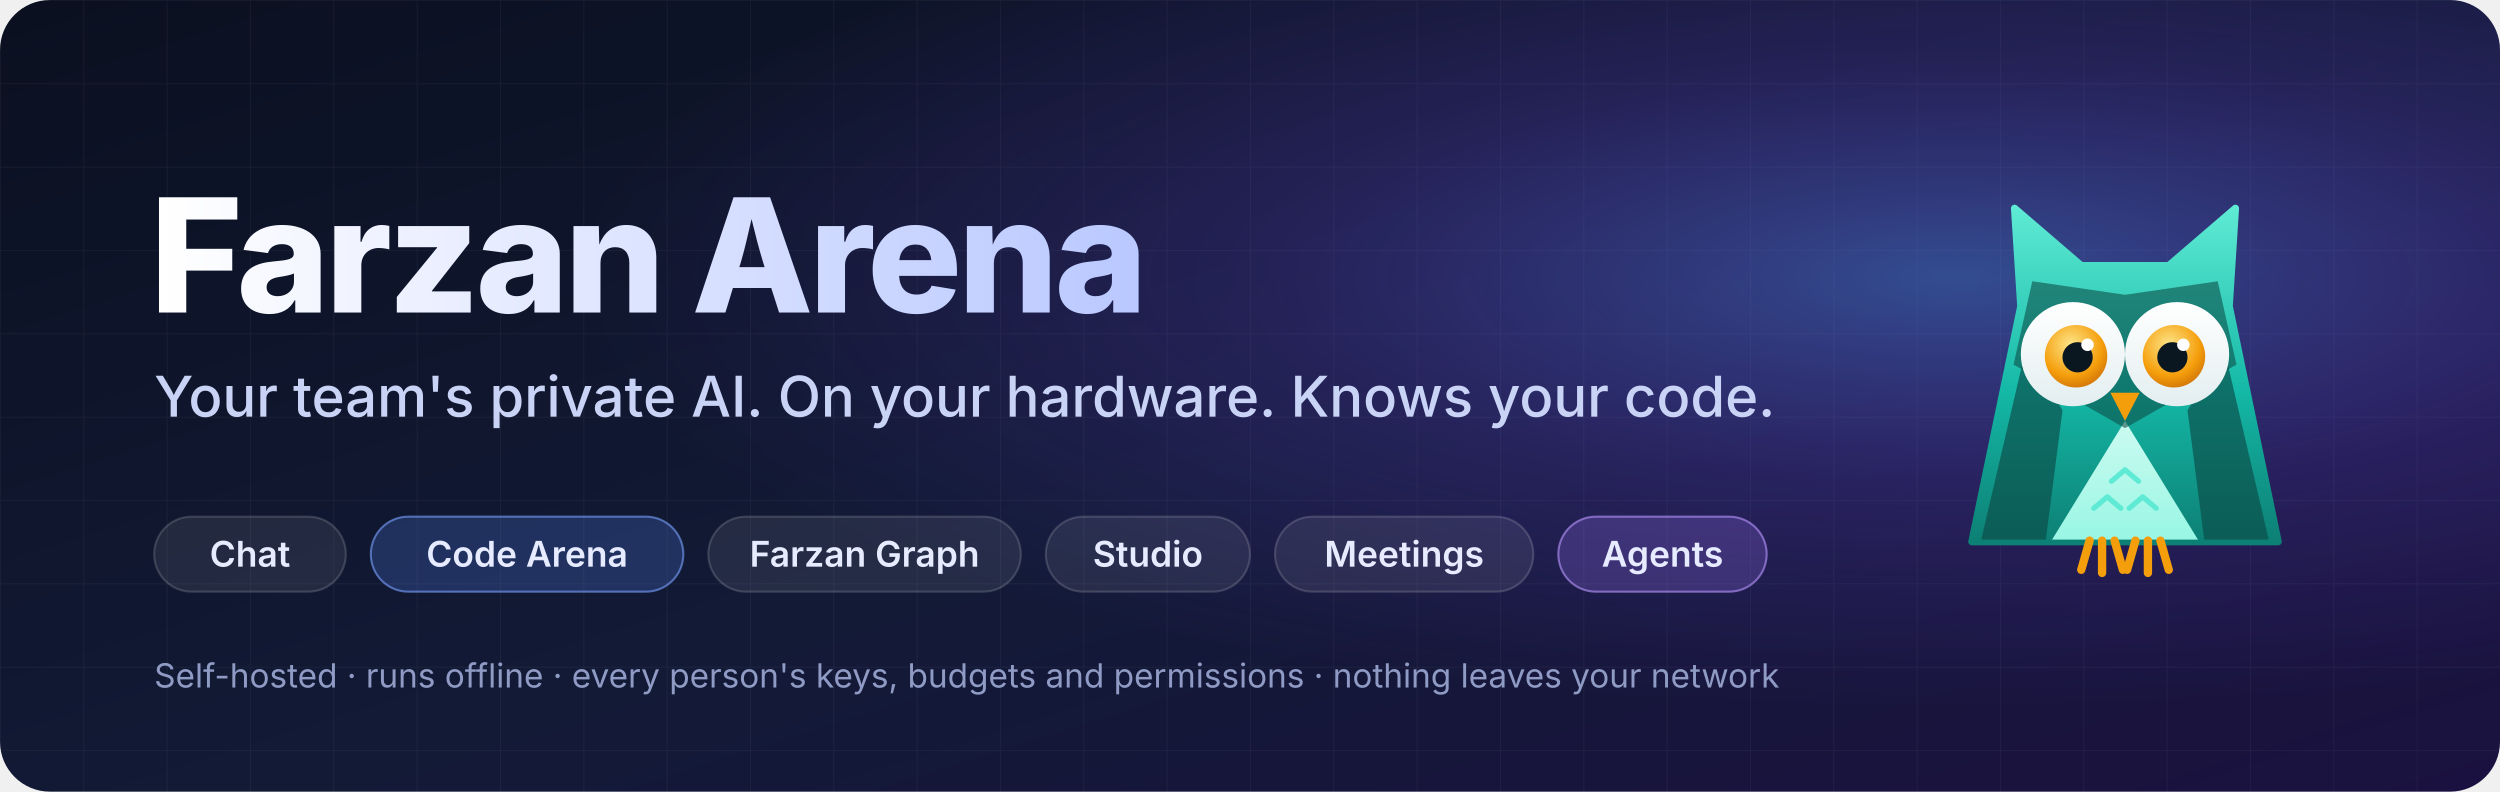
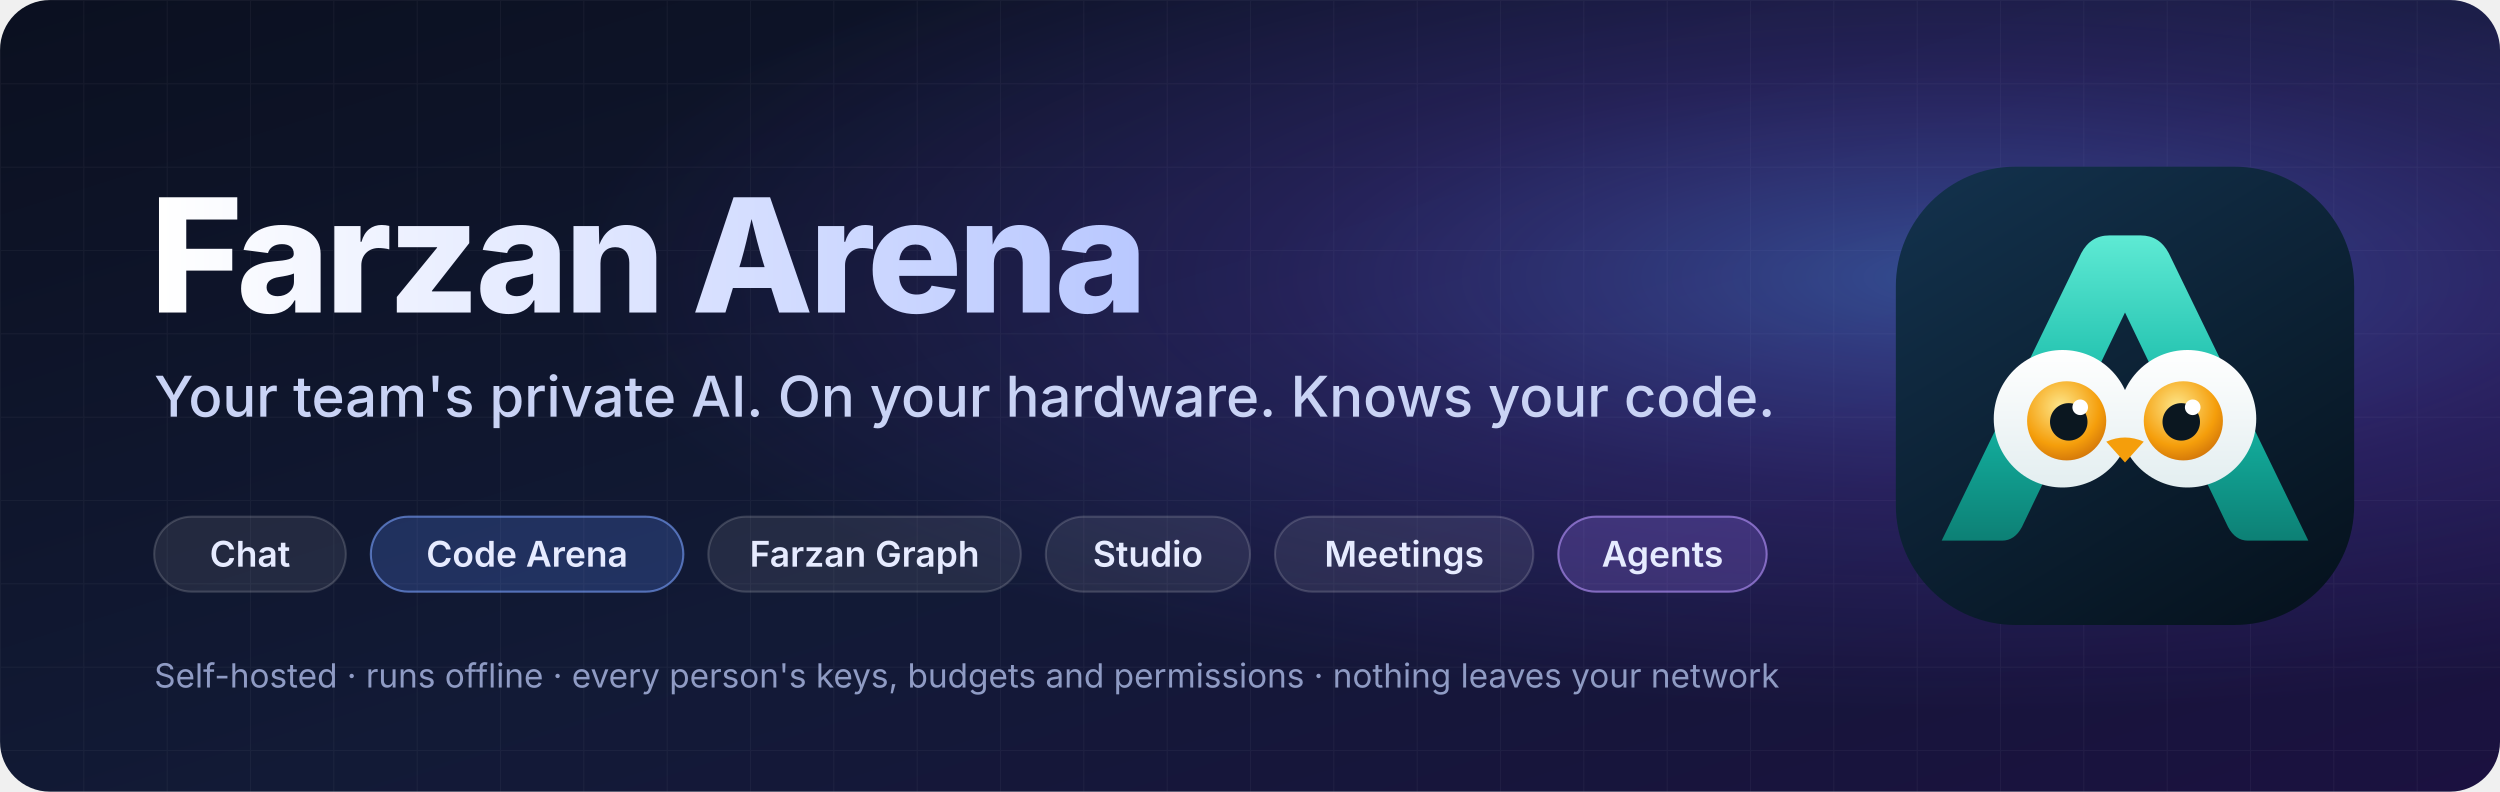
<svg xmlns="http://www.w3.org/2000/svg" viewBox="0 0 1200 380" width="1200" height="380" role="img" aria-labelledby="t d">
  <defs>
    <linearGradient id="sky" x1="0" y1="0" x2="1" y2="1">
      <stop offset="0" stop-color="#0b1020" />
      <stop offset="0.55" stop-color="#121a36" />
      <stop offset="1" stop-color="#1b1140" />
    </linearGradient>
    <radialGradient id="glow" cx="0.78" cy="0.35" r="0.55">
      <stop offset="0" stop-color="#5b8cff" stop-opacity="0.45" />
      <stop offset="0.5" stop-color="#7c4dff" stop-opacity="0.18" />
      <stop offset="1" stop-color="#7c4dff" stop-opacity="0" />
    </radialGradient>
    <linearGradient id="word" x1="0" y1="0" x2="1" y2="0">
      <stop offset="0" stop-color="#ffffff" />
      <stop offset="1" stop-color="#b9c8ff" />
    </linearGradient>
    <linearGradient id="ring" x1="0" y1="0" x2="1" y2="1">
      <stop offset="0" stop-color="#6ea8ff" />
      <stop offset="1" stop-color="#a77bff" />
    </linearGradient>
    <pattern id="grid" width="40" height="40" patternUnits="userSpaceOnUse">
      <path d="M40 0H0V40" fill="none" stroke="#ffffff" stroke-opacity="0.04" stroke-width="1" />
    </pattern>
    <linearGradient id="obg" x1="0.2" y1="0" x2="0.8" y2="1">
      <stop offset="0" stop-color="#12304a" />
      <stop offset="1" stop-color="#06131f" />
    </linearGradient>
-     <linearGradient id="obelly" x1="0" y1="0" x2="0" y2="1">
-       <stop offset="0" stop-color="#ccfbf1" />
-       <stop offset="1" stop-color="#99f6e4" />
-     </linearGradient>
-     <linearGradient id="owing" x1="0" y1="0" x2="0" y2="1">
-       <stop offset="0" stop-color="#0f766e" />
-       <stop offset="1" stop-color="#0b5d56" />
-     </linearGradient>
    <linearGradient id="oa" x1="0" y1="0" x2="0" y2="1">
      <stop offset="0" stop-color="#5eead4" />
      <stop offset="0.55" stop-color="#14b8a6" />
      <stop offset="1" stop-color="#0d8075" />
    </linearGradient>
    <linearGradient id="owhite" x1="0" y1="0" x2="0" y2="1">
      <stop offset="0" stop-color="#ffffff" />
      <stop offset="1" stop-color="#e3eef0" />
    </linearGradient>
    <radialGradient id="oiris" cx="0.42" cy="0.32" r="0.9">
      <stop offset="0" stop-color="#fde68a" />
      <stop offset="0.55" stop-color="#f59e0b" />
      <stop offset="1" stop-color="#b45309" />
    </radialGradient>
  </defs>
  <rect width="1200" height="380" rx="24" fill="url(#sky)" />
  <rect width="1200" height="380" rx="24" fill="url(#grid)" />
  <rect width="1200" height="380" rx="24" fill="url(#glow)" />
  <g transform="translate(1020 190) scale(0.25) translate(-512 -512)">
-     <path d="M300 152 L428 262 L596 262 L724 152 L712 340 L806 792 L218 792 L312 340 Z" fill="url(#oa)" stroke="url(#oa)" stroke-width="14" stroke-linejoin="round" />
-     <path d="M322 420 L236 788 L360 788 L392 540 Z" fill="url(#owing)" />
-     <path d="M702 420 L788 788 L664 788 L632 540 Z" fill="url(#owing)" />
-     <path d="M512 560 L652 788 L372 788 Z" fill="url(#obelly)" />
-     <path d="M486 676 l26 -22 l26 22 M452 728 l26 -22 l26 22 M520 728 l26 -22 l26 22" fill="none" stroke="#5eead4" stroke-width="10" stroke-linecap="round" stroke-linejoin="round" />
-     <path d="M512 318 L690 292 L726 452 L512 574 L298 452 L334 292 Z" fill="#0b4f4a" opacity="0.6" />
-     <circle cx="412" cy="432" r="100" fill="url(#owhite)" />
-     <circle cx="612" cy="432" r="100" fill="url(#owhite)" />
-     <circle cx="418" cy="436" r="60" fill="url(#oiris)" />
-     <circle cx="606" cy="436" r="60" fill="url(#oiris)" />
-     <circle cx="421" cy="438" r="29" fill="#0b1720" />
-     <circle cx="603" cy="438" r="29" fill="#0b1720" />
-     <circle cx="440" cy="414" r="12" fill="#ffffff" />
-     <circle cx="624" cy="414" r="12" fill="#ffffff" />
-     <path d="M512 560 L484 506 L540 506 Z" fill="#f59e0b" />
-     <path d="M444 790 L428 846 M468 790 L468 852 M492 790 L508 846 M532 790 L516 846 M556 790 L556 852 M580 790 L596 846" fill="none" stroke="#f59e0b" stroke-width="16" stroke-linecap="round" />
+     <rect x="72" y="72" width="880" height="880" rx="230" fill="url(#obg)" />
+     <path d="M160 790 L428 238 Q446 204 482 204 L542 204 Q578 204 596 238 L864 790 L748 790 Q724 790 710 764 L512 352 L314 764 Q300 790 276 790 Z" fill="url(#oa)" />
+     <circle cx="392" cy="556" r="132" fill="url(#owhite)" />
+     <circle cx="632" cy="556" r="132" fill="url(#owhite)" />
+     <circle cx="400" cy="560" r="76" fill="url(#oiris)" />
+     <circle cx="624" cy="560" r="76" fill="url(#oiris)" />
+     <circle cx="404" cy="562" r="36" fill="#0b1720" />
+     <circle cx="620" cy="562" r="36" fill="#0b1720" />
+     <circle cx="426" cy="534" r="15" fill="#ffffff" />
+     <circle cx="642" cy="534" r="15" fill="#ffffff" />
+     <path d="M512 640 L476 600 Q512 584 548 600 Z" fill="#f59e0b" />
  </g>
  <g font-family="Inter, 'Segoe UI', Helvetica, Arial, sans-serif">
    <text x="72" y="150" font-size="76" font-weight="800" letter-spacing="-2" fill="url(#word)">Farzan Arena</text>
    <text x="74" y="200" font-size="27" font-weight="500" fill="#c9d3f5">Your team's private AI. On your hardware. Knows your code.</text>
    <g font-size="17" font-weight="600" fill="#e6ebff">
      <g transform="translate(74 248)">
        <rect width="92" height="36" rx="18" fill="#ffffff" fill-opacity="0.08" stroke="#ffffff" stroke-opacity="0.16" />
        <text x="46" y="24" text-anchor="middle">Chat</text>
      </g>
      <g transform="translate(178 248)">
        <rect width="150" height="36" rx="18" fill="#5b8cff" fill-opacity="0.22" stroke="#7aa2ff" stroke-opacity="0.6" />
        <text x="75" y="24" text-anchor="middle">Code Arena</text>
      </g>
      <g transform="translate(340 248)">
        <rect width="150" height="36" rx="18" fill="#ffffff" fill-opacity="0.08" stroke="#ffffff" stroke-opacity="0.16" />
        <text x="75" y="24" text-anchor="middle">Farzan Graph</text>
      </g>
      <g transform="translate(502 248)">
        <rect width="98" height="36" rx="18" fill="#ffffff" fill-opacity="0.08" stroke="#ffffff" stroke-opacity="0.16" />
        <text x="49" y="24" text-anchor="middle">Studio</text>
      </g>
      <g transform="translate(612 248)">
        <rect width="124" height="36" rx="18" fill="#ffffff" fill-opacity="0.08" stroke="#ffffff" stroke-opacity="0.16" />
        <text x="62" y="24" text-anchor="middle">Meetings</text>
      </g>
      <g transform="translate(748 248)">
        <rect width="100" height="36" rx="18" fill="#a77bff" fill-opacity="0.22" stroke="#b996ff" stroke-opacity="0.6" />
        <text x="50" y="24" text-anchor="middle">Agents</text>
      </g>
    </g>
    <text x="74" y="330" font-size="16" fill="#8f9bc4">Self-hosted · runs offline · every person's keys, budgets and permissions · nothing leaves your network</text>
  </g>
</svg>
